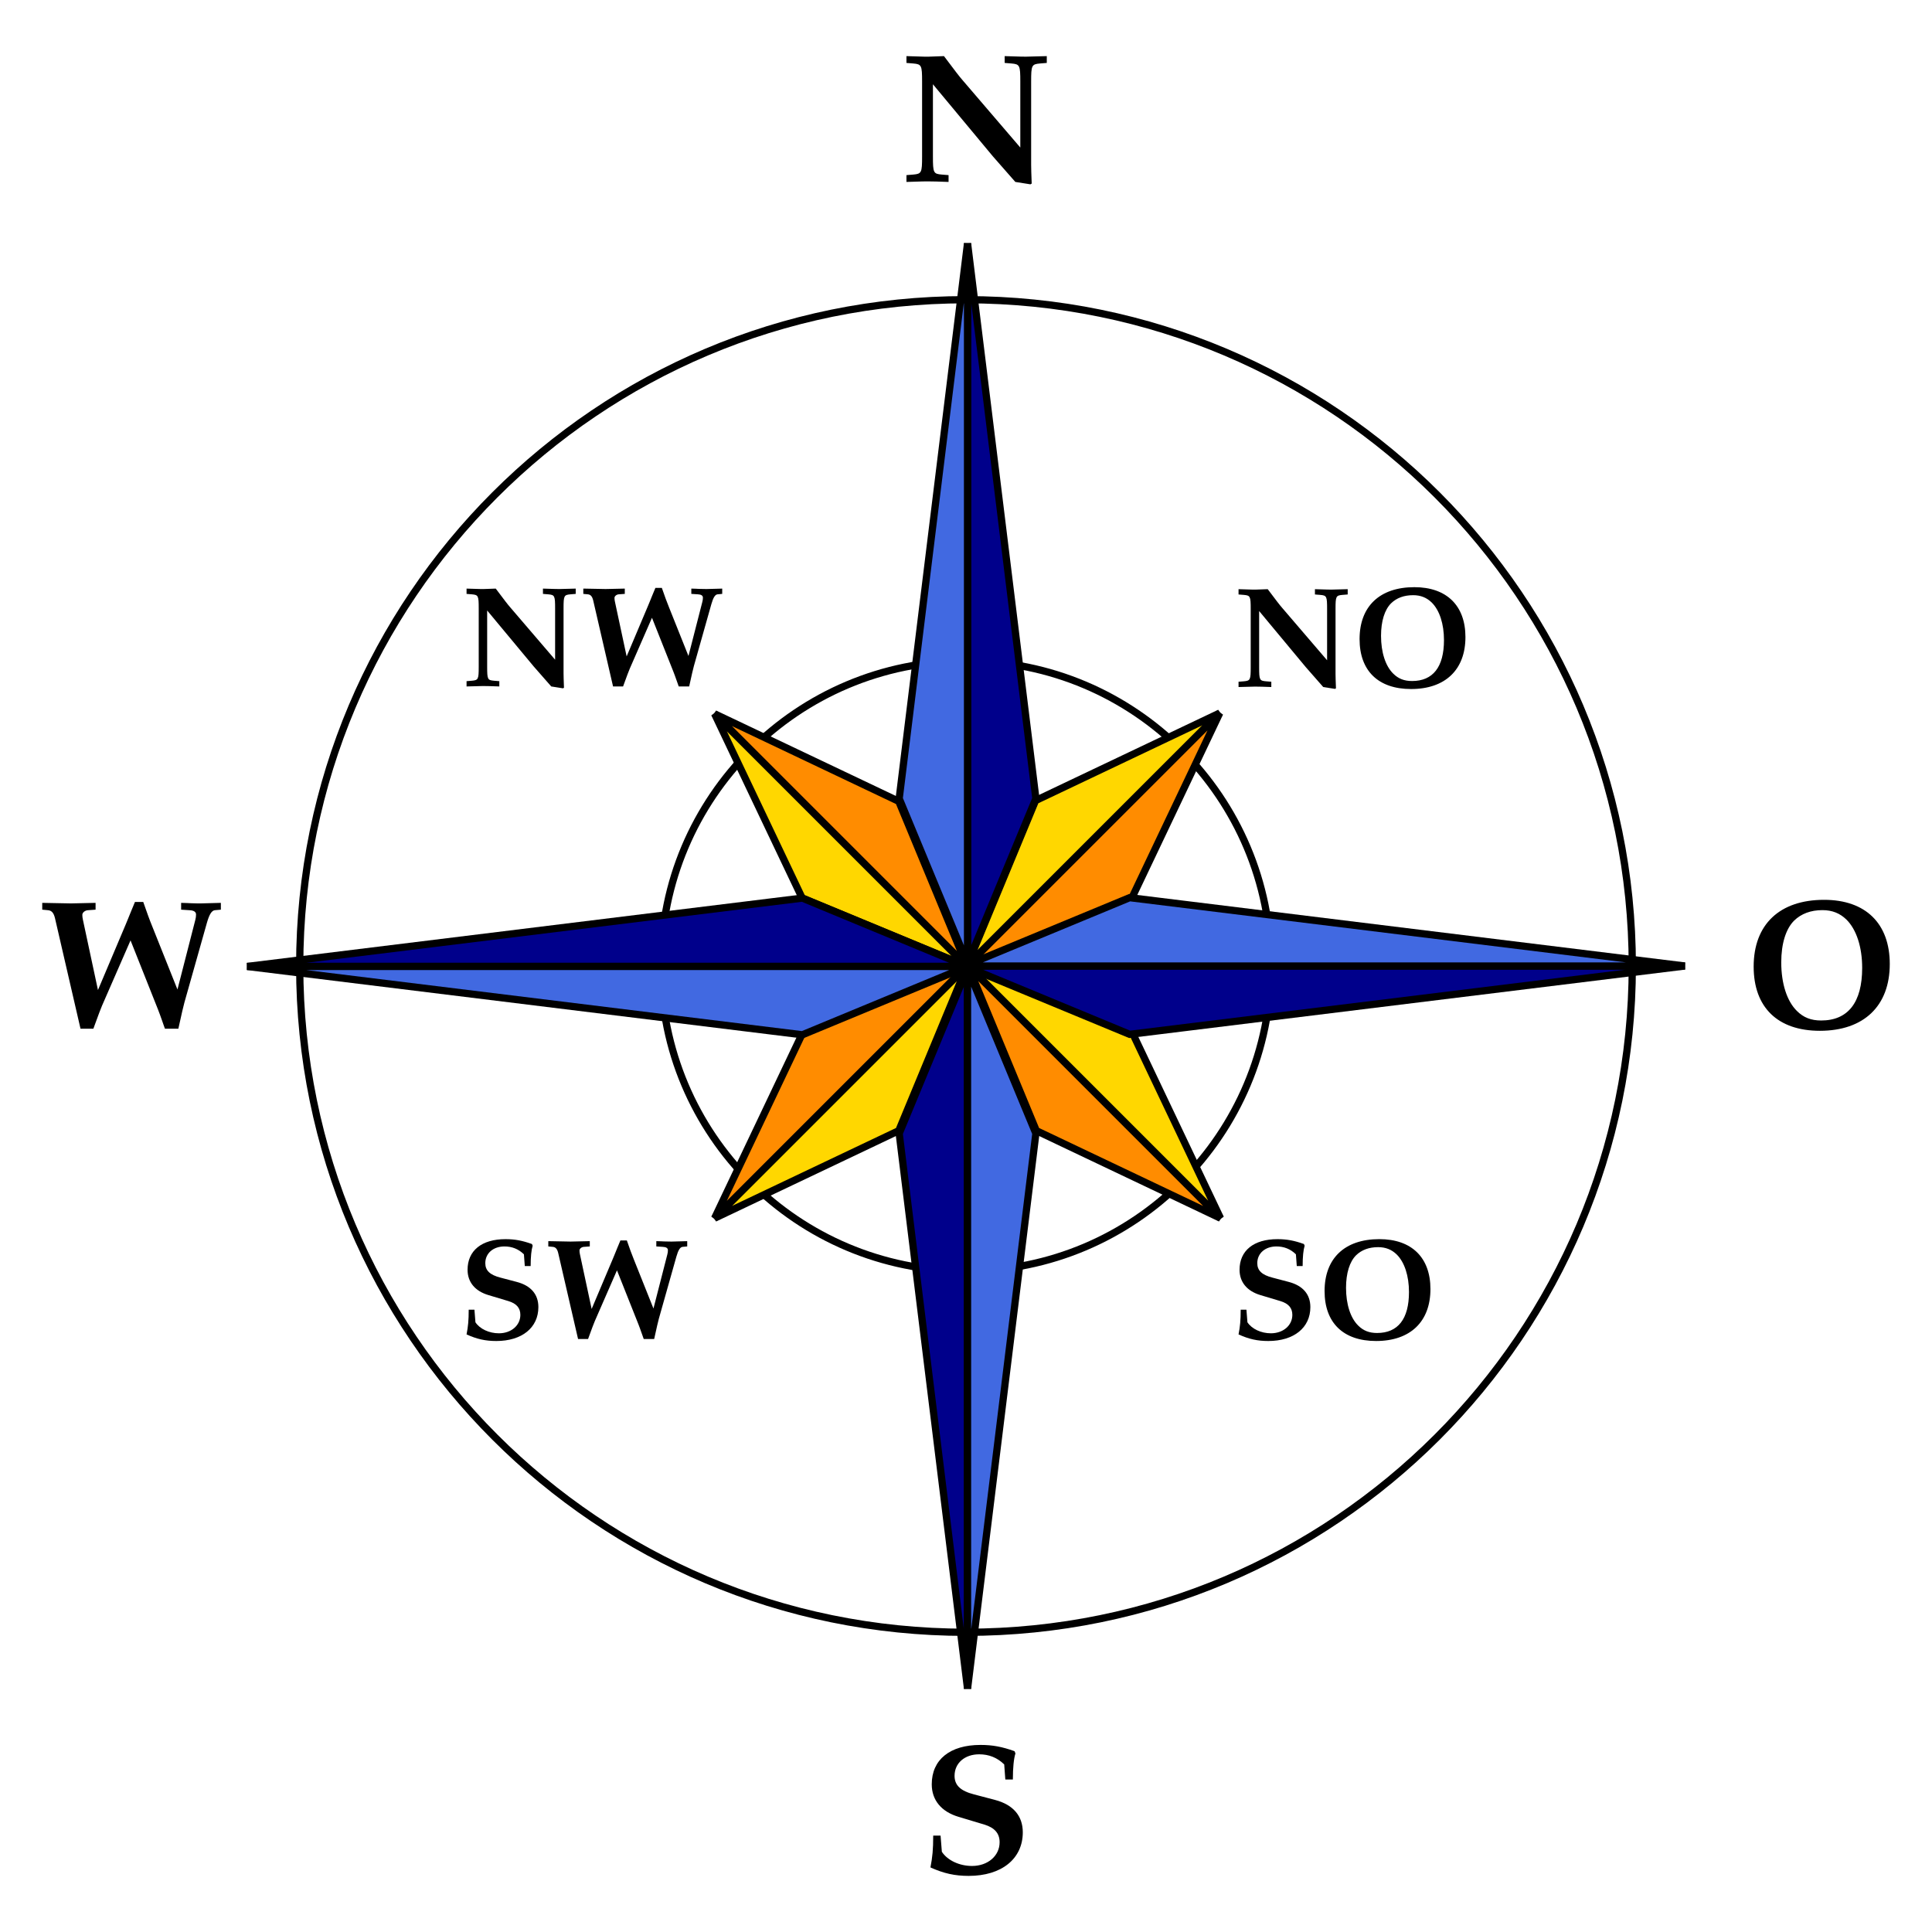
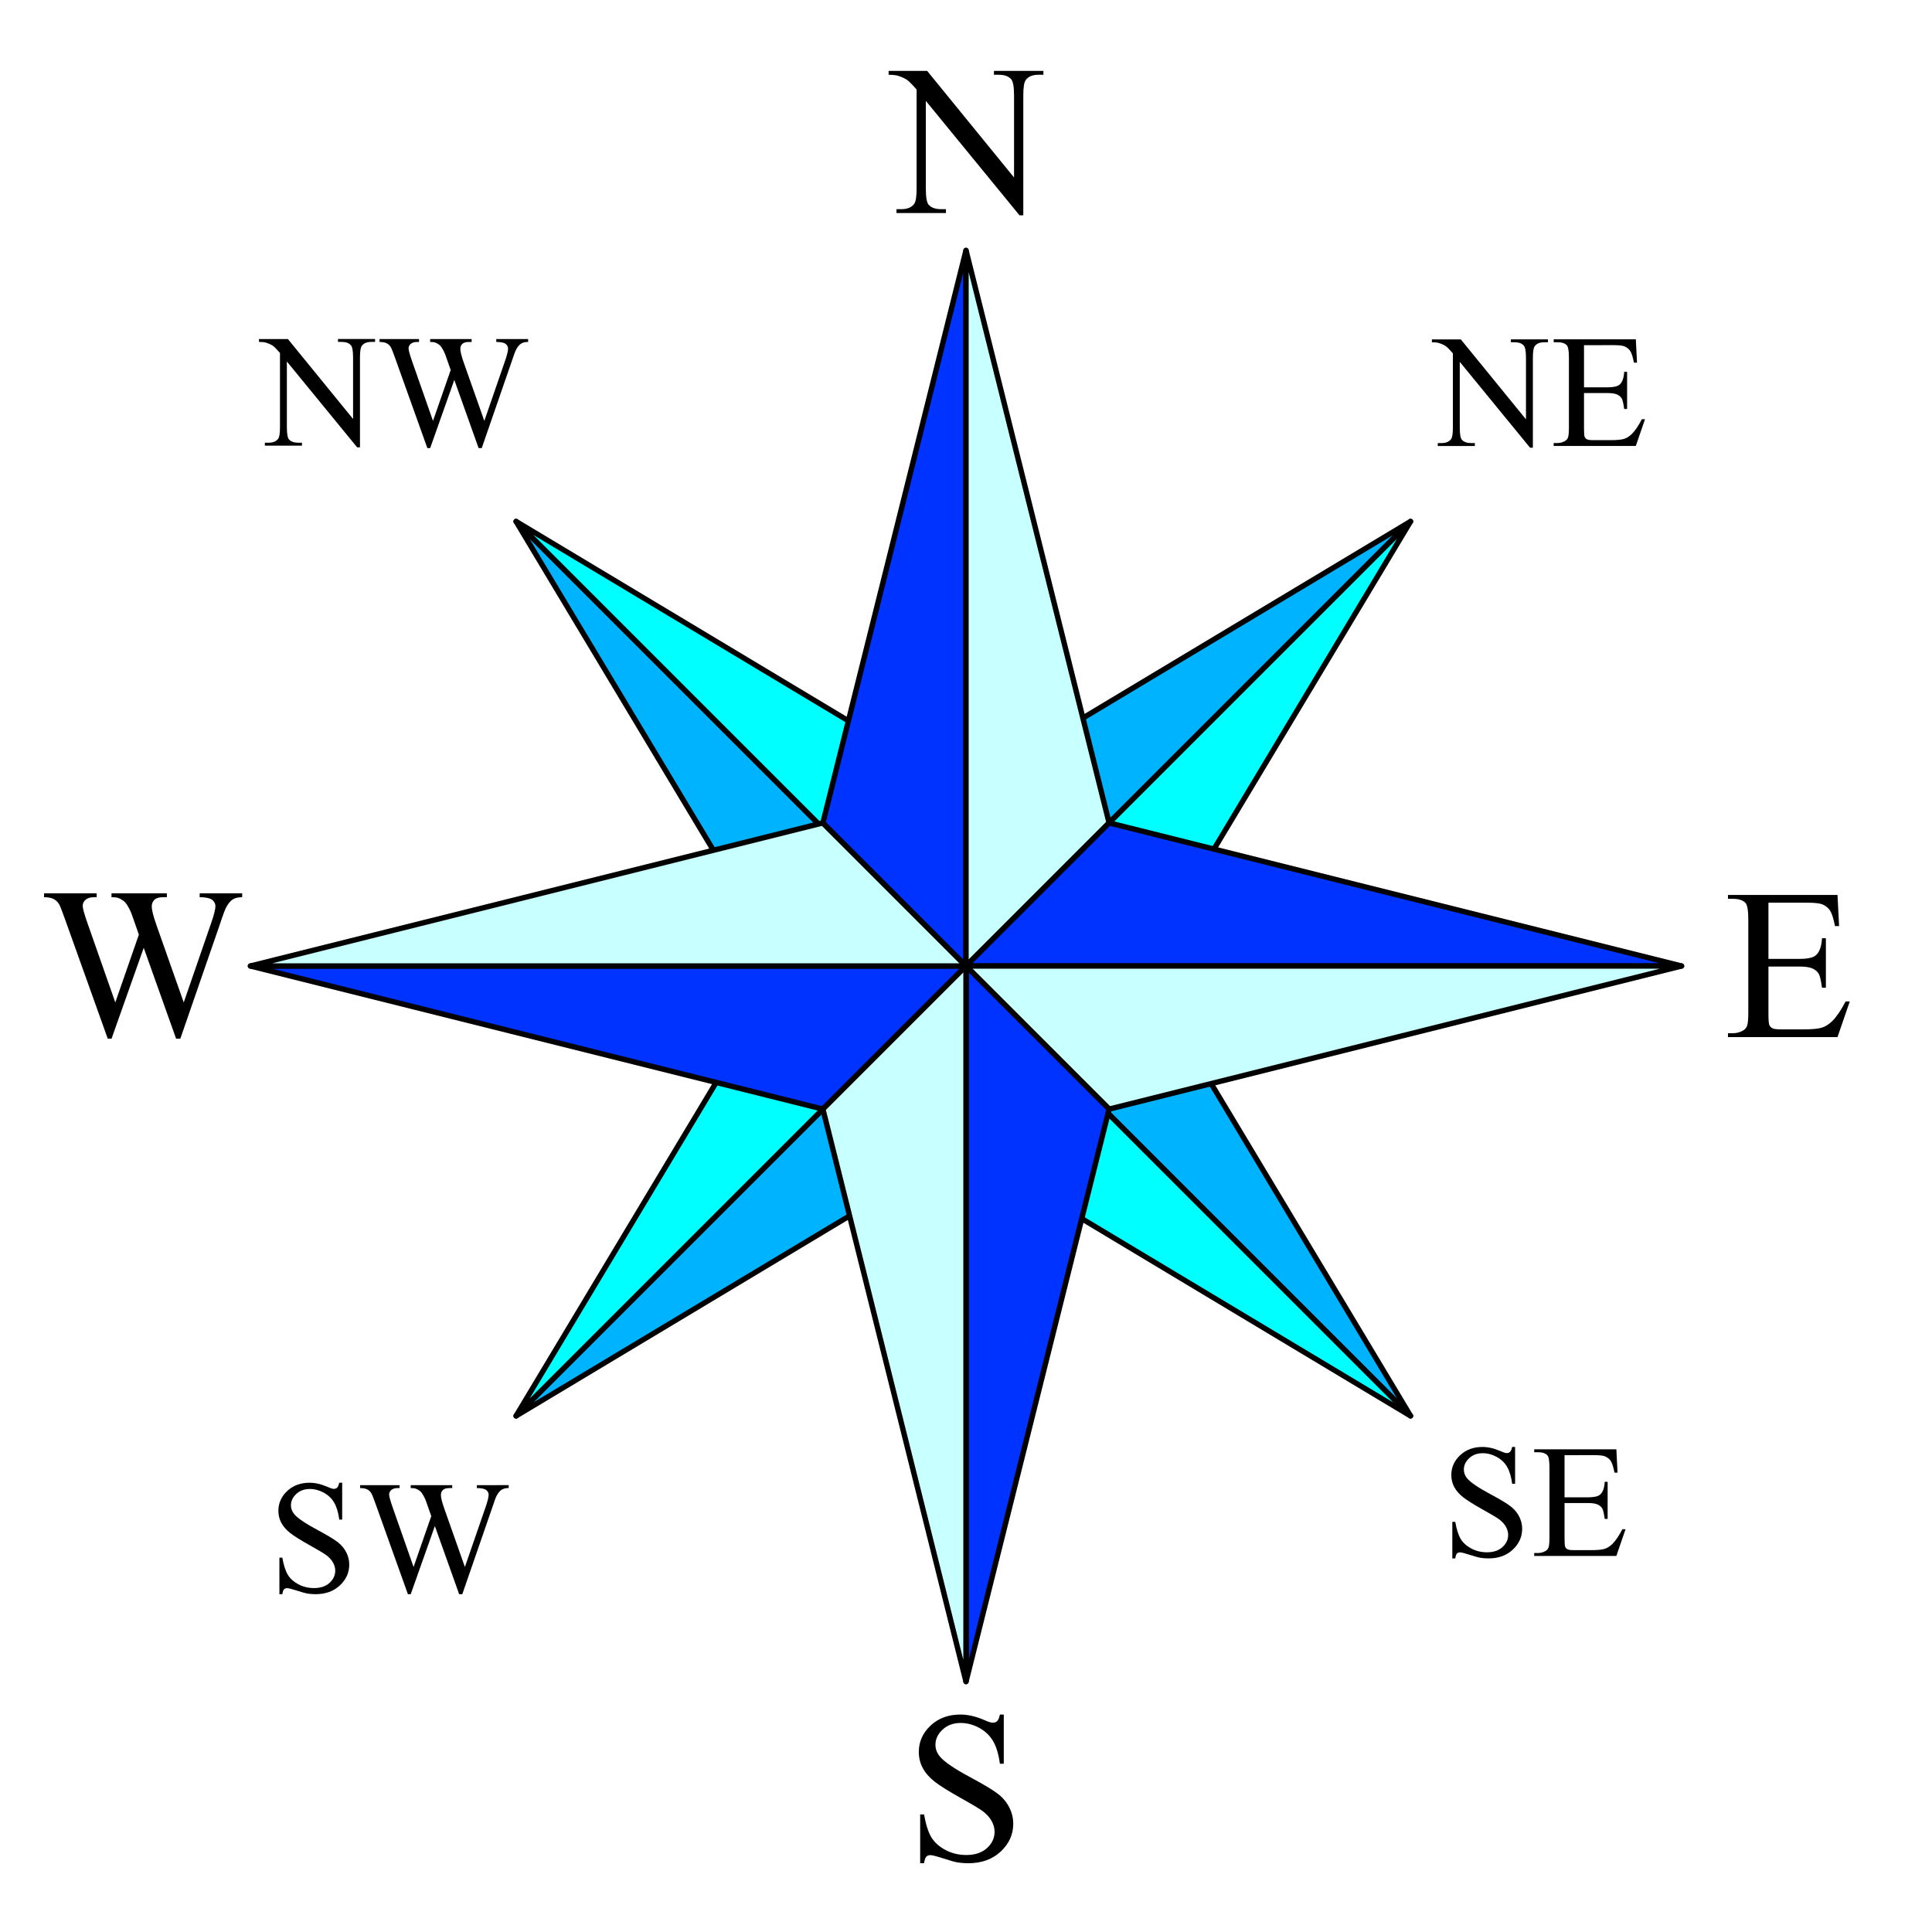
- <svg xmlns="http://www.w3.org/2000/svg" width="210mm" height="210mm" viewBox="0 0 210 210" version="1.1" id="svg8">
-   <defs id="defs2">
-     </defs>
-   <g id="layer1" transform="translate(0,-87)">
-     <circle style="opacity:1;fill:none;fill-opacity:1;fill-rule:evenodd;stroke:#000000;stroke-width:0.787;stroke-linecap:round;stroke-linejoin:miter;stroke-miterlimit:4;stroke-dasharray:none;stroke-dashoffset:0;stroke-opacity:1" id="path851" cx="105" cy="192" r="33.159" />
-     <g id="g1240" transform="matrix(0.787132,0,0,0.787132,22.51838,75.11092)">
-       <g transform="translate(-121.5729,24.59544)" id="g1017">
-         <path style="fill:#ffd700;fill-rule:evenodd;stroke:#000000;stroke-width:1;stroke-linecap:butt;stroke-linejoin:miter;stroke-miterlimit:4;stroke-dasharray:none;stroke-opacity:1" d="m 261.403,88.971 -25.441,12.093 -9.439,22.786 z" id="path890-5" />
-         <path style="fill:#ff8c00;fill-rule:evenodd;stroke:#000000;stroke-width:1;stroke-linecap:butt;stroke-linejoin:miter;stroke-miterlimit:4;stroke-dasharray:none;stroke-opacity:1" d="m 261.403,88.971 -34.88,34.88 0.378,-0.157 22.408,-9.282 11.892,-25.019 z" id="path890-7-2" />
-       </g>
-       <g transform="rotate(-90,178.0842,196.9887)" id="g1029">
-         <path id="path1025" d="m 261.403,88.971 -25.441,12.093 -9.439,22.786 z" style="fill:#ffd700;fill-rule:evenodd;stroke:#000000;stroke-width:1;stroke-linecap:butt;stroke-linejoin:miter;stroke-miterlimit:4;stroke-dasharray:none;stroke-opacity:1" />
-         <path id="path1027" d="m 261.403,88.971 -34.88,34.88 0.378,-0.157 22.408,-9.282 11.892,-25.019 z" style="fill:#ff8c00;fill-rule:evenodd;stroke:#000000;stroke-width:1;stroke-linecap:butt;stroke-linejoin:miter;stroke-miterlimit:4;stroke-dasharray:none;stroke-opacity:1" />
-       </g>
-       <g transform="rotate(-180,165.7347,136.1507)" id="g1017-9">
-         <path style="fill:#ffd700;fill-rule:evenodd;stroke:#000000;stroke-width:1;stroke-linecap:butt;stroke-linejoin:miter;stroke-miterlimit:4;stroke-dasharray:none;stroke-opacity:1" d="m 261.403,88.971 -25.441,12.093 -9.439,22.786 z" id="path890-5-1" />
-         <path style="fill:#ff8c00;fill-rule:evenodd;stroke:#000000;stroke-width:1;stroke-linecap:butt;stroke-linejoin:miter;stroke-miterlimit:4;stroke-dasharray:none;stroke-opacity:1" d="m 261.403,88.971 -34.88,34.88 0.378,-0.157 22.408,-9.282 11.892,-25.019 z" id="path890-7-2-2" />
-       </g>
-       <g transform="rotate(90,153.4887,75.41584)" id="g1017-7">
-         <path style="fill:#ffd700;fill-rule:evenodd;stroke:#000000;stroke-width:1;stroke-linecap:butt;stroke-linejoin:miter;stroke-miterlimit:4;stroke-dasharray:none;stroke-opacity:1" d="m 261.403,88.971 -25.441,12.093 -9.439,22.786 z" id="path890-5-0" />
-         <path style="fill:#ff8c00;fill-rule:evenodd;stroke:#000000;stroke-width:1;stroke-linecap:butt;stroke-linejoin:miter;stroke-miterlimit:4;stroke-dasharray:none;stroke-opacity:1" d="m 261.403,88.971 -34.88,34.88 0.378,-0.157 22.408,-9.282 11.892,-25.019 z" id="path890-7-2-9" />
-       </g>
-       <g transform="translate(-87.40197,9.75409)" id="g1083">
-         <path style="fill:#00008b;fill-rule:evenodd;stroke:#000000;stroke-width:1;stroke-linecap:butt;stroke-linejoin:miter;stroke-miterlimit:4;stroke-dasharray:none;stroke-opacity:1" d="m 192.002,138.746 22.786,9.438 76.668,-9.438 z" id="path1073" />
-         <path style="fill:#4169e1;fill-rule:evenodd;stroke:#000000;stroke-width:1;stroke-linecap:butt;stroke-linejoin:miter;stroke-miterlimit:4;stroke-dasharray:none;stroke-opacity:1" d="m 192.002,138.746 h 99.454 l -76.668,-9.438 z" id="path1077" />
-       </g>
-       <g transform="rotate(-180,148.4885,143.6535)" id="g1083-0">
-         <path style="fill:#00008b;fill-rule:evenodd;stroke:#000000;stroke-width:1;stroke-linecap:butt;stroke-linejoin:miter;stroke-miterlimit:4;stroke-dasharray:none;stroke-opacity:1" d="m 192.002,138.746 22.786,9.438 76.668,-9.438 z" id="path1073-6" />
-         <path style="fill:#4169e1;fill-rule:evenodd;stroke:#000000;stroke-width:1;stroke-linecap:butt;stroke-linejoin:miter;stroke-miterlimit:4;stroke-dasharray:none;stroke-opacity:1" d="m 192.002,138.746 h 99.454 l -76.668,-9.438 z" id="path1077-2" />
-       </g>
-       <g transform="rotate(-90,153.2091,186.955)" id="g1083-8">
-         <path style="fill:#00008b;fill-rule:evenodd;stroke:#000000;stroke-width:1;stroke-linecap:butt;stroke-linejoin:miter;stroke-miterlimit:4;stroke-dasharray:none;stroke-opacity:1" d="m 192.002,138.746 22.786,9.438 76.668,-9.438 z" id="path1073-7" />
-         <path style="fill:#4169e1;fill-rule:evenodd;stroke:#000000;stroke-width:1;stroke-linecap:butt;stroke-linejoin:miter;stroke-miterlimit:4;stroke-dasharray:none;stroke-opacity:1" d="m 192.002,138.746 h 99.454 l -76.668,-9.438 z" id="path1077-9" />
-       </g>
-       <g transform="rotate(90,143.455,100.2909)" id="g1083-2">
-         <path style="fill:#00008b;fill-rule:evenodd;stroke:#000000;stroke-width:1;stroke-linecap:butt;stroke-linejoin:miter;stroke-miterlimit:4;stroke-dasharray:none;stroke-opacity:1" d="m 192.002,138.746 22.786,9.438 76.668,-9.438 z" id="path1073-3" />
-         <path style="fill:#4169e1;fill-rule:evenodd;stroke:#000000;stroke-width:1;stroke-linecap:butt;stroke-linejoin:miter;stroke-miterlimit:4;stroke-dasharray:none;stroke-opacity:1" d="m 192.002,138.746 h 99.454 l -76.668,-9.438 z" id="path1077-7" />
-       </g>
-     </g>
-     <g aria-label="N" style="font-style:normal;font-variant:normal;font-weight:bold;font-stretch:normal;font-size:19.993px;line-height:125%;font-family:'URW Palladio L';-inkscape-font-specification:'URW Palladio L, Bold';font-variant-ligatures:normal;font-variant-caps:normal;font-variant-numeric:normal;font-feature-settings:normal;text-align:center;letter-spacing:0px;word-spacing:0px;writing-mode:lr-tb;text-anchor:middle;fill:#000000;fill-opacity:1;stroke:none;stroke-width:0.208px;stroke-linecap:butt;stroke-linejoin:miter;stroke-opacity:1" id="text1142">
-       <path d="m 100.926,93.16 h -0.42 c -0.18,0 -0.84,-0.02 -1.979,-0.06 v 0.74 l 0.74,0.06 c 0.9,0.08 0.96,0.2 0.96,1.959 v 8.157 c 0,1.759 -0.06,1.879 -0.96,1.959 l -0.74,0.06 v 0.74 c 1.919,-0.06 1.919,-0.06 2.299,-0.06 0.4,0 1.32,0.02 2.279,0.06 v -0.74 l -0.74,-0.06 c -0.9,-0.08 -0.96,-0.18 -0.96,-1.959 v -7.857 l 6.518,7.837 2.439,2.779 1.639,0.26 0.14,-0.08 c -0.04,-1.12 -0.06,-1.559 -0.06,-2.019 v -9.077 c 0,-1.759 0.06,-1.879 0.96,-1.959 l 0.74,-0.06 V 93.1 c 0,0 -2.279,0.06 -2.279,0.06 -0.22,0 -0.54,0 -2.299,-0.06 v 0.74 l 0.74,0.06 c 0.9,0.08 0.96,0.2 0.96,1.959 v 7.178 l -6.238,-7.278 c -0.42,-0.48 -0.78,-0.96 -2.059,-2.659 z" style="font-style:normal;font-variant:normal;font-weight:bold;font-stretch:normal;font-size:19.993px;font-family:'URW Palladio L';-inkscape-font-specification:'URW Palladio L, Bold';font-variant-ligatures:normal;font-variant-caps:normal;font-variant-numeric:normal;font-feature-settings:normal;text-align:center;writing-mode:lr-tb;text-anchor:middle;stroke-width:0.208px" id="path969" />
-     </g>
-     <g aria-label="O" style="font-style:normal;font-variant:normal;font-weight:bold;font-stretch:normal;font-size:19.993px;line-height:125%;font-family:'URW Palladio L';-inkscape-font-specification:'URW Palladio L, Bold';font-variant-ligatures:normal;font-variant-caps:normal;font-variant-numeric:normal;font-feature-settings:normal;text-align:center;letter-spacing:0px;word-spacing:0px;writing-mode:lr-tb;text-anchor:middle;fill:#000000;fill-opacity:1;stroke:none;stroke-width:0.208px;stroke-linecap:butt;stroke-linejoin:miter;stroke-opacity:1" id="text1142-8">
-       <path d="m 198.272,184.807 c -4.838,0 -7.657,2.679 -7.657,7.258 0,4.438 2.619,6.978 7.198,6.978 4.778,0 7.597,-2.699 7.597,-7.258 0,-4.398 -2.619,-6.978 -7.138,-6.978 z m -0.18,1.12 c 1.06,0 1.899,0.34 2.599,1.02 1.1,1.08 1.719,2.999 1.719,5.258 0,3.759 -1.539,5.718 -4.458,5.718 -1.1,0 -1.919,-0.32 -2.639,-1.04 -1.08,-1.06 -1.699,-2.979 -1.699,-5.278 0,-2.039 0.5,-3.639 1.4,-4.538 0.78,-0.76 1.819,-1.14 3.079,-1.14 z" style="font-style:normal;font-variant:normal;font-weight:bold;font-stretch:normal;font-size:19.993px;font-family:'URW Palladio L';-inkscape-font-specification:'URW Palladio L, Bold';font-variant-ligatures:normal;font-variant-caps:normal;font-variant-numeric:normal;font-feature-settings:normal;text-align:center;writing-mode:lr-tb;text-anchor:middle;stroke-width:0.208px" id="path946" />
-     </g>
-     <g aria-label="S" style="font-style:normal;font-variant:normal;font-weight:bold;font-stretch:normal;font-size:19.993px;line-height:125%;font-family:'URW Palladio L';-inkscape-font-specification:'URW Palladio L, Bold';font-variant-ligatures:normal;font-variant-caps:normal;font-variant-numeric:normal;font-feature-settings:normal;text-align:center;letter-spacing:0px;word-spacing:0px;writing-mode:lr-tb;text-anchor:middle;fill:#000000;fill-opacity:1;stroke:none;stroke-width:0.208px;stroke-linecap:butt;stroke-linejoin:miter;stroke-opacity:1" id="text1142-3">
-       <path d="m 101.436,286.522 c 0,1.499 -0.08,2.319 -0.3,3.459 1.46,0.66 2.659,0.92 4.159,0.92 3.579,0 5.878,-1.859 5.878,-4.738 0,-1.779 -1.04,-2.999 -3.019,-3.519 l -2.279,-0.6 c -1.48,-0.38 -2.119,-1 -2.119,-2.019 0,-1.38 1.1,-2.339 2.679,-2.339 1.06,0 1.959,0.36 2.719,1.1 l 0.12,1.639 h 0.82 c 0,-1.3 0.1,-2.259 0.28,-2.839 l -0.1,-0.24 c -1.34,-0.48 -2.379,-0.68 -3.699,-0.68 -3.319,0 -5.298,1.599 -5.298,4.279 0,1.719 1.04,2.979 2.919,3.539 l 2.799,0.84 c 1.12,0.34 1.659,0.96 1.659,1.919 0,1.479 -1.28,2.579 -2.999,2.579 -1.36,0 -2.659,-0.6 -3.279,-1.539 l -0.14,-1.759 z" style="font-style:normal;font-variant:normal;font-weight:bold;font-stretch:normal;font-size:19.993px;font-family:'URW Palladio L';-inkscape-font-specification:'URW Palladio L, Bold';font-variant-ligatures:normal;font-variant-caps:normal;font-variant-numeric:normal;font-feature-settings:normal;text-align:center;writing-mode:lr-tb;text-anchor:middle;stroke-width:0.208px" id="path943" />
-     </g>
-     <g aria-label="W" style="font-style:normal;font-variant:normal;font-weight:bold;font-stretch:normal;font-size:19.993px;line-height:125%;font-family:'URW Palladio L';-inkscape-font-specification:'URW Palladio L, Bold';font-variant-ligatures:normal;font-variant-caps:normal;font-variant-numeric:normal;font-feature-settings:normal;text-align:center;letter-spacing:0px;word-spacing:0px;writing-mode:lr-tb;text-anchor:middle;fill:#000000;fill-opacity:1;stroke:none;stroke-width:0.208px;stroke-linecap:butt;stroke-linejoin:miter;stroke-opacity:1" id="text1142-3-0">
-       <path d="m 10.648,194.614 -1.639,-7.657 c -0.04,-0.18 -0.06,-0.36 -0.06,-0.52 0,-0.24 0.28,-0.48 0.6,-0.5 l 0.84,-0.06 v -0.74 c -2.439,0.06 -2.439,0.06 -2.679,0.06 0,0 -3.119,-0.06 -3.119,-0.06 v 0.74 l 0.64,0.06 c 0.38,0.04 0.6,0.28 0.74,0.84 l 2.779,12.036 h 1.4 c 0.6,-1.659 0.76,-2.059 0.94,-2.499 l 3.099,-7.098 2.979,7.497 c 0.14,0.38 0.26,0.66 0.42,1.14 0.18,0.5 0.18,0.54 0.34,0.96 h 1.46 c 0.4,-1.819 0.52,-2.339 0.66,-2.859 l 2.439,-8.637 c 0.26,-0.92 0.52,-1.34 0.86,-1.38 l 0.66,-0.06 v -0.74 c -1.999,0.06 -1.999,0.06 -2.199,0.06 -0.2,0 -0.54,0 -1.06,-0.02 -0.14,-0.02 -0.58,-0.02 -1.06,-0.04 v 0.74 l 0.92,0.06 c 0.46,0.02 0.7,0.18 0.7,0.46 0,0.2 -0.02,0.38 -0.08,0.6 l -1.939,7.557 -2.739,-6.858 c -0.32,-0.78 -0.56,-1.46 -0.98,-2.659 h -0.9 l -0.44,1.06 c -0.2,0.48 -0.38,0.96 -0.58,1.42 z" style="font-style:normal;font-variant:normal;font-weight:bold;font-stretch:normal;font-size:19.993px;font-family:'URW Palladio L';-inkscape-font-specification:'URW Palladio L, Bold';font-variant-ligatures:normal;font-variant-caps:normal;font-variant-numeric:normal;font-feature-settings:normal;text-align:center;writing-mode:lr-tb;text-anchor:middle;stroke-width:0.208px" id="path940" />
-     </g>
-     <g id="g1550" transform="matrix(0.787132,0,0,0.787132,22.35113,75.11092)">
-       <g aria-label="NW" style="font-style:normal;font-variant:normal;font-weight:bold;font-stretch:normal;font-size:25.4px;line-height:125%;font-family:'URW Palladio L';-inkscape-font-specification:'URW Palladio L, Bold';font-variant-ligatures:normal;font-variant-caps:normal;font-variant-numeric:normal;font-feature-settings:normal;text-align:center;letter-spacing:0px;word-spacing:0px;writing-mode:lr-tb;text-anchor:middle;fill:#000000;fill-opacity:1;stroke:none;stroke-width:0.265px;stroke-linecap:butt;stroke-linejoin:miter;stroke-opacity:1" id="text1142-9">
-         <path d="m 38.403,96.444 h -0.415 c -0.178,0 -0.83,-0.02 -1.956,-0.059 v 0.731 l 0.731,0.059 c 0.889,0.079 0.948,0.198 0.948,1.936 v 8.06 c 0,1.738 -0.059,1.857 -0.948,1.936 l -0.731,0.059 v 0.731 c 1.897,-0.059 1.897,-0.059 2.272,-0.059 0.395,0 1.304,0.02 2.252,0.059 v -0.731 l -0.731,-0.059 c -0.889,-0.079 -0.948,-0.178 -0.948,-1.936 v -7.764 l 6.44,7.744 2.41,2.746 1.62,0.257 0.138,-0.079 c -0.04,-1.106 -0.059,-1.541 -0.059,-1.995 v -8.969 c 0,-1.738 0.059,-1.857 0.948,-1.936 l 0.731,-0.059 v -0.731 c 0,0 -2.252,0.059 -2.252,0.059 -0.217,0 -0.533,0 -2.272,-0.059 v 0.731 l 0.731,0.059 c 0.889,0.079 0.948,0.198 0.948,1.936 v 7.092 L 42.097,99.012 C 41.682,98.538 41.327,98.064 40.062,96.384 Z" style="font-style:normal;font-variant:normal;font-weight:bold;font-stretch:normal;font-size:19.756px;font-family:'URW Palladio L';-inkscape-font-specification:'URW Palladio L, Bold';font-variant-ligatures:normal;font-variant-caps:normal;font-variant-numeric:normal;font-feature-settings:normal;text-align:center;writing-mode:lr-tb;text-anchor:middle;stroke-width:0.265px" id="path949" />
-         <path d="m 58.138,105.748 -1.62,-7.566 c -0.04,-0.178 -0.059,-0.356 -0.059,-0.514 0,-0.237 0.277,-0.474 0.593,-0.494 l 0.83,-0.059 v -0.731 c -2.41,0.059 -2.41,0.059 -2.647,0.059 0,0 -3.082,-0.059 -3.082,-0.059 v 0.731 l 0.632,0.059 c 0.375,0.04 0.593,0.277 0.731,0.83 l 2.746,11.893 h 1.383 c 0.593,-1.64 0.751,-2.035 0.929,-2.469 l 3.062,-7.013 2.944,7.408 c 0.138,0.375 0.257,0.652 0.415,1.126 0.178,0.494 0.178,0.533 0.336,0.948 h 1.442 c 0.395,-1.798 0.514,-2.311 0.652,-2.825 l 2.41,-8.534 c 0.257,-0.909 0.514,-1.324 0.849,-1.363 l 0.652,-0.059 v -0.731 c -1.976,0.059 -1.976,0.059 -2.173,0.059 -0.198,0 -0.533,0 -1.047,-0.02 -0.138,-0.02 -0.573,-0.02 -1.047,-0.04 v 0.731 l 0.909,0.059 c 0.454,0.02 0.691,0.178 0.691,0.454 0,0.198 -0.02,0.375 -0.079,0.593 l -1.916,7.468 -2.707,-6.776 c -0.316,-0.77 -0.553,-1.442 -0.968,-2.627 h -0.889 l -0.435,1.047 c -0.198,0.474 -0.375,0.948 -0.573,1.403 z" style="font-style:normal;font-variant:normal;font-weight:bold;font-stretch:normal;font-size:19.756px;font-family:'URW Palladio L';-inkscape-font-specification:'URW Palladio L, Bold';font-variant-ligatures:normal;font-variant-caps:normal;font-variant-numeric:normal;font-feature-settings:normal;text-align:center;writing-mode:lr-tb;text-anchor:middle;stroke-width:0.265px" id="path951" />
-       </g>
-       <g aria-label="SO" style="font-style:normal;font-variant:normal;font-weight:bold;font-stretch:normal;font-size:25.4px;line-height:125%;font-family:'URW Palladio L';-inkscape-font-specification:'URW Palladio L, Bold';font-variant-ligatures:normal;font-variant-caps:normal;font-variant-numeric:normal;font-feature-settings:normal;text-align:center;letter-spacing:0px;word-spacing:0px;writing-mode:lr-tb;text-anchor:middle;fill:#000000;fill-opacity:1;stroke:none;stroke-width:0.265px;stroke-linecap:butt;stroke-linejoin:miter;stroke-opacity:1" id="text1142-9-4">
-         <path d="m 142.932,195.958 c 0,1.482 -0.079,2.292 -0.296,3.418 1.442,0.652 2.627,0.909 4.109,0.909 3.536,0 5.808,-1.837 5.808,-4.682 0,-1.758 -1.027,-2.963 -2.983,-3.477 l -2.252,-0.593 c -1.462,-0.375 -2.094,-0.988 -2.094,-1.995 0,-1.363 1.087,-2.311 2.647,-2.311 1.047,0 1.936,0.356 2.687,1.087 l 0.119,1.62 h 0.81 c 0,-1.284 0.099,-2.232 0.277,-2.805 l -0.099,-0.237 c -1.324,-0.474 -2.351,-0.672 -3.655,-0.672 -3.279,0 -5.235,1.58 -5.235,4.228 0,1.699 1.027,2.944 2.884,3.497 l 2.766,0.83 c 1.106,0.336 1.64,0.948 1.64,1.897 0,1.462 -1.264,2.548 -2.963,2.548 -1.343,0 -2.627,-0.593 -3.24,-1.521 l -0.138,-1.738 z" style="font-style:normal;font-variant:normal;font-weight:bold;font-stretch:normal;font-size:19.756px;font-family:'URW Palladio L';-inkscape-font-specification:'URW Palladio L, Bold';font-variant-ligatures:normal;font-variant-caps:normal;font-variant-numeric:normal;font-feature-settings:normal;text-align:center;writing-mode:lr-tb;text-anchor:middle;stroke-width:0.265px" id="path954" />
-         <path d="m 162.082,186.218 c -4.781,0 -7.566,2.647 -7.566,7.171 0,4.386 2.588,6.895 7.112,6.895 4.722,0 7.507,-2.667 7.507,-7.171 0,-4.346 -2.588,-6.895 -7.053,-6.895 z m -0.178,1.106 c 1.047,0 1.877,0.336 2.568,1.008 1.087,1.067 1.699,2.963 1.699,5.196 0,3.714 -1.521,5.65 -4.405,5.65 -1.087,0 -1.897,-0.316 -2.608,-1.027 -1.067,-1.047 -1.679,-2.944 -1.679,-5.215 0,-2.015 0.494,-3.596 1.383,-4.485 0.77,-0.751 1.798,-1.126 3.042,-1.126 z" style="font-style:normal;font-variant:normal;font-weight:bold;font-stretch:normal;font-size:19.756px;font-family:'URW Palladio L';-inkscape-font-specification:'URW Palladio L, Bold';font-variant-ligatures:normal;font-variant-caps:normal;font-variant-numeric:normal;font-feature-settings:normal;text-align:center;writing-mode:lr-tb;text-anchor:middle;stroke-width:0.265px" id="path956" />
-       </g>
-       <g aria-label="NO" style="font-style:normal;font-variant:normal;font-weight:bold;font-stretch:normal;font-size:25.4px;line-height:125%;font-family:'URW Palladio L';-inkscape-font-specification:'URW Palladio L, Bold';font-variant-ligatures:normal;font-variant-caps:normal;font-variant-numeric:normal;font-feature-settings:normal;text-align:center;letter-spacing:0px;word-spacing:0px;writing-mode:lr-tb;text-anchor:middle;fill:#000000;fill-opacity:1;stroke:none;stroke-width:0.265px;stroke-linecap:butt;stroke-linejoin:miter;stroke-opacity:1" id="text1142-9-8">
-         <path d="m 145.007,96.523 h -0.415 c -0.178,0 -0.83,-0.02 -1.956,-0.059 v 0.731 l 0.731,0.059 c 0.889,0.079 0.948,0.198 0.948,1.936 v 8.06 c 0,1.738 -0.059,1.857 -0.948,1.936 l -0.731,0.059 v 0.731 c 1.897,-0.059 1.897,-0.059 2.272,-0.059 0.395,0 1.304,0.02 2.252,0.059 v -0.731 l -0.731,-0.059 c -0.889,-0.079 -0.948,-0.178 -0.948,-1.936 v -7.764 l 6.44,7.744 2.41,2.746 1.62,0.257 0.138,-0.079 c -0.04,-1.106 -0.059,-1.541 -0.059,-1.995 v -8.969 c 0,-1.738 0.059,-1.857 0.948,-1.936 l 0.731,-0.059 v -0.731 c 0,0 -2.252,0.059 -2.252,0.059 -0.217,0 -0.533,0 -2.272,-0.059 v 0.731 l 0.731,0.059 c 0.889,0.079 0.948,0.198 0.948,1.936 v 7.092 l -6.164,-7.191 c -0.415,-0.474 -0.77,-0.948 -2.035,-2.627 z" style="font-style:normal;font-variant:normal;font-weight:bold;font-stretch:normal;font-size:19.756px;font-family:'URW Palladio L';-inkscape-font-specification:'URW Palladio L, Bold';font-variant-ligatures:normal;font-variant-caps:normal;font-variant-numeric:normal;font-feature-settings:normal;text-align:center;writing-mode:lr-tb;text-anchor:middle;stroke-width:0.265px" id="path959" />
-         <path d="m 166.915,96.187 c -4.781,0 -7.566,2.647 -7.566,7.171 0,4.386 2.588,6.895 7.112,6.895 4.722,0 7.507,-2.667 7.507,-7.171 0,-4.346 -2.588,-6.895 -7.053,-6.895 z m -0.178,1.106 c 1.047,0 1.877,0.336 2.568,1.008 1.087,1.067 1.699,2.963 1.699,5.196 0,3.714 -1.521,5.65 -4.405,5.65 -1.087,0 -1.897,-0.316 -2.608,-1.027 -1.067,-1.047 -1.679,-2.944 -1.679,-5.215 0,-2.015 0.494,-3.596 1.383,-4.485 0.77,-0.751 1.798,-1.126 3.042,-1.126 z" style="font-style:normal;font-variant:normal;font-weight:bold;font-stretch:normal;font-size:19.756px;font-family:'URW Palladio L';-inkscape-font-specification:'URW Palladio L, Bold';font-variant-ligatures:normal;font-variant-caps:normal;font-variant-numeric:normal;font-feature-settings:normal;text-align:center;writing-mode:lr-tb;text-anchor:middle;stroke-width:0.265px" id="path961" />
-       </g>
-       <g aria-label="SW" style="font-style:normal;font-variant:normal;font-weight:bold;font-stretch:normal;font-size:25.4px;line-height:125%;font-family:'URW Palladio L';-inkscape-font-specification:'URW Palladio L, Bold';font-variant-ligatures:normal;font-variant-caps:normal;font-variant-numeric:normal;font-feature-settings:normal;text-align:center;letter-spacing:0px;word-spacing:0px;writing-mode:lr-tb;text-anchor:middle;fill:#000000;fill-opacity:1;stroke:none;stroke-width:0.265px;stroke-linecap:butt;stroke-linejoin:miter;stroke-opacity:1" id="text1142-9-6">
-         <path d="m 36.328,195.958 c 0,1.482 -0.079,2.292 -0.296,3.418 1.442,0.652 2.627,0.909 4.109,0.909 3.536,0 5.808,-1.837 5.808,-4.682 0,-1.758 -1.027,-2.963 -2.983,-3.477 l -2.252,-0.593 c -1.462,-0.375 -2.094,-0.988 -2.094,-1.995 0,-1.363 1.087,-2.311 2.647,-2.311 1.047,0 1.936,0.356 2.687,1.087 l 0.119,1.62 h 0.81 c 0,-1.284 0.099,-2.232 0.277,-2.805 l -0.099,-0.237 c -1.324,-0.474 -2.351,-0.672 -3.655,-0.672 -3.279,0 -5.235,1.58 -5.235,4.228 0,1.699 1.027,2.944 2.884,3.497 l 2.766,0.83 c 1.106,0.336 1.64,0.948 1.64,1.897 0,1.462 -1.264,2.548 -2.963,2.548 -1.343,0 -2.627,-0.593 -3.24,-1.521 l -0.138,-1.738 z" style="font-style:normal;font-variant:normal;font-weight:bold;font-stretch:normal;font-size:19.756px;font-family:'URW Palladio L';-inkscape-font-specification:'URW Palladio L, Bold';font-variant-ligatures:normal;font-variant-caps:normal;font-variant-numeric:normal;font-feature-settings:normal;text-align:center;writing-mode:lr-tb;text-anchor:middle;stroke-width:0.265px" id="path964" />
-         <path d="m 53.305,195.859 -1.62,-7.566 c -0.04,-0.178 -0.059,-0.356 -0.059,-0.514 0,-0.237 0.277,-0.474 0.593,-0.494 l 0.83,-0.059 v -0.731 c -2.41,0.059 -2.41,0.059 -2.647,0.059 0,0 -3.082,-0.059 -3.082,-0.059 v 0.731 l 0.632,0.059 c 0.375,0.04 0.593,0.277 0.731,0.83 l 2.746,11.893 h 1.383 c 0.593,-1.64 0.751,-2.035 0.929,-2.469 l 3.062,-7.013 2.944,7.408 c 0.138,0.375 0.257,0.652 0.415,1.126 0.178,0.494 0.178,0.533 0.336,0.948 h 1.442 c 0.395,-1.798 0.514,-2.311 0.652,-2.825 l 2.41,-8.534 c 0.257,-0.909 0.514,-1.324 0.849,-1.363 l 0.652,-0.059 v -0.731 c -1.976,0.059 -1.976,0.059 -2.173,0.059 -0.198,0 -0.533,0 -1.047,-0.02 -0.138,-0.02 -0.573,-0.02 -1.047,-0.04 v 0.731 l 0.909,0.059 c 0.454,0.02 0.691,0.178 0.691,0.454 0,0.198 -0.02,0.375 -0.079,0.593 l -1.916,7.468 -2.707,-6.776 c -0.316,-0.77 -0.553,-1.442 -0.968,-2.627 h -0.889 l -0.435,1.047 c -0.198,0.474 -0.375,0.948 -0.573,1.403 z" style="font-style:normal;font-variant:normal;font-weight:bold;font-stretch:normal;font-size:19.756px;font-family:'URW Palladio L';-inkscape-font-specification:'URW Palladio L, Bold';font-variant-ligatures:normal;font-variant-caps:normal;font-variant-numeric:normal;font-feature-settings:normal;text-align:center;writing-mode:lr-tb;text-anchor:middle;stroke-width:0.265px" id="path966" />
-       </g>
-     </g>
-     <circle style="opacity:1;fill:none;fill-opacity:1;fill-rule:evenodd;stroke:#000000;stroke-width:0.787;stroke-linecap:round;stroke-linejoin:miter;stroke-miterlimit:4;stroke-dasharray:none;stroke-dashoffset:0;stroke-opacity:1" id="path853-3-7" cx="105" cy="192" r="72.423" />
+ <svg xmlns="http://www.w3.org/2000/svg" height="108" width="108" version="1.0" viewBox="0 0 108 108">
+   <g stroke-linejoin="round" stroke="#000" stroke-width="0.3">
+     <path d="m28.85,79.15,25-15,0-10z" fill="#00b3ff" />
+     <path d="m28.85,79.15,15-25,10,0z" fill="#0FF" />
+     <path d="m28.85,29.15,15,25,10,0z" fill="#00b3ff" />
+     <path d="m28.85,29.15,25,15,0,10z" fill="#0FF" />
+     <path d="m78.85,29.15-25,15,0,10z" fill="#00b3ff" />
+     <path d="m78.85,29.15-15,25-10,0z" fill="#0FF" />
+     <path d="m78.85,79.15-15-25-10,0z" fill="#00b3ff" />
+     <path d="m78.85,79.15-25-15,0-10z" fill="#0FF" />
+     <path d="m14,54,32,8,8-8z" fill="#03F" />
+     <path d="m14,54,32-8,8,8z" fill="#c8ffff" />
+     <path d="m54,14-8,32,8,8z" fill="#03F" />
+     <path d="m54,14,8,32-8,8z" fill="#c8ffff" />
+     <path d="M94,54,62,46,54,54z" fill="#03F" />
+     <path d="M94,54,62,62,54,54z" fill="#c8ffff" />
+     <path d="M54,94,62,62,54,54z" fill="#03F" />
+     <path d="M54,94,46,62,54,54z" fill="#c8ffff" />
  </g>
+   <path d="m49.673,3.963,2.156,0,4.857,5.959,0-4.582c0-0.488-0.055-0.793-0.164-0.914-0.144-0.164-0.373-0.246-0.685-0.246h-0.275v-0.217h2.766v0.217h-0.281c-0.336,0-0.574,0.102-0.715,0.305-0.086,0.125-0.129,0.41-0.129,0.855v6.697h-0.211l-5.238-6.398v4.893c0,0.488,0.053,0.793,0.158,0.914,0.148,0.164,0.377,0.246,0.686,0.246h0.281v0.217h-2.765v-0.217h0.275c0.34,0,0.58-0.102,0.721-0.305,0.086-0.125,0.129-0.41,0.129-0.855v-5.525c-0.231-0.27-0.405-0.447-0.524-0.533-0.119-0.086-0.294-0.166-0.524-0.24-0.113-0.035-0.285-0.053-0.516-0.053z" />
+   <path d="m98.857,50.461,0,3.141,1.746,0c0.453,0,0.756-0.068,0.908-0.205,0.203-0.18,0.316-0.496,0.34-0.949h0.217v2.766h-0.217c-0.055-0.387-0.109-0.635-0.164-0.744-0.07-0.137-0.186-0.244-0.346-0.322-0.16-0.078-0.406-0.117-0.738-0.117h-1.746v2.619c0,0.352,0.016,0.565,0.047,0.642,0.031,0.076,0.086,0.137,0.164,0.182,0.078,0.045,0.227,0.067,0.445,0.067h1.348c0.449,0,0.775-0.031,0.979-0.094,0.203-0.062,0.398-0.186,0.586-0.369,0.242-0.242,0.49-0.607,0.744-1.096h0.234l-0.686,1.992h-6.123v-0.217h0.281c0.188,0,0.365-0.045,0.533-0.135,0.125-0.062,0.21-0.156,0.255-0.281,0.045-0.125,0.067-0.381,0.067-0.768v-5.162c0-0.504-0.051-0.814-0.152-0.932-0.141-0.156-0.375-0.234-0.703-0.234h-0.281v-0.217h6.123l0.088,1.74h-0.229c-0.082-0.418-0.173-0.705-0.272-0.861-0.1-0.156-0.247-0.275-0.442-0.357-0.156-0.059-0.432-0.088-0.826-0.088z" />
+   <path d="m13.537,49.937,0,0.217c-0.207,0-0.375,0.037-0.504,0.111-0.129,0.074-0.252,0.213-0.369,0.416-0.078,0.137-0.201,0.463-0.369,0.979l-2.215,6.404h-0.235l-1.811-5.08-1.799,5.08h-0.211l-2.361-6.598c-0.176-0.492-0.287-0.783-0.334-0.873-0.078-0.148-0.185-0.259-0.319-0.331-0.135-0.072-0.317-0.108-0.548-0.108v-0.217h2.941v0.217h-0.141c-0.207,0-0.365,0.047-0.475,0.141-0.109,0.094-0.164,0.207-0.164,0.34,0,0.137,0.086,0.451,0.258,0.943l1.564,4.459,1.318-3.791-0.234-0.668-0.188-0.533c-0.082-0.195-0.174-0.367-0.275-0.516-0.051-0.074-0.113-0.137-0.188-0.188-0.098-0.07-0.195-0.121-0.293-0.152-0.074-0.023-0.191-0.035-0.352-0.035v-0.217h3.094v0.217h-0.211c-0.219,0-0.379,0.047-0.48,0.141-0.102,0.094-0.152,0.221-0.152,0.381-0,0.199,0.088,0.547,0.264,1.043l1.523,4.318,1.512-4.377c0.172-0.484,0.258-0.82,0.258-1.008-0-0.09-0.028-0.174-0.085-0.252-0.057-0.078-0.128-0.133-0.214-0.164-0.148-0.055-0.342-0.082-0.58-0.082v-0.217z" />
+   <path d="m56.112,95.846,0,2.748-0.217,0c-0.07-0.527-0.196-0.947-0.378-1.26-0.182-0.312-0.44-0.561-0.776-0.744-0.336-0.184-0.684-0.275-1.043-0.275-0.406,0-0.742,0.124-1.008,0.372-0.266,0.248-0.398,0.53-0.398,0.847,0,0.242,0.084,0.463,0.252,0.662,0.242,0.293,0.818,0.684,1.729,1.172,0.742,0.398,1.249,0.704,1.521,0.917,0.271,0.213,0.48,0.464,0.627,0.753,0.146,0.289,0.22,0.592,0.22,0.908-0,0.602-0.233,1.12-0.7,1.556-0.467,0.436-1.067,0.653-1.802,0.653-0.23,0-0.447-0.018-0.65-0.053-0.121-0.019-0.372-0.091-0.753-0.214-0.381-0.123-0.622-0.185-0.724-0.185-0.098,0-0.175,0.029-0.231,0.088-0.057,0.059-0.099,0.18-0.126,0.363h-0.217v-2.725h0.217c0.102,0.57,0.238,0.997,0.41,1.28,0.172,0.283,0.435,0.519,0.788,0.706,0.354,0.188,0.741,0.281,1.163,0.281,0.488,0,0.874-0.129,1.157-0.387,0.283-0.258,0.425-0.562,0.425-0.914,0-0.195-0.054-0.393-0.161-0.592s-0.274-0.385-0.501-0.557c-0.152-0.117-0.568-0.366-1.248-0.747s-1.163-0.685-1.45-0.911c-0.287-0.227-0.505-0.477-0.653-0.75-0.148-0.273-0.223-0.574-0.223-0.902,0-0.57,0.219-1.062,0.656-1.474,0.438-0.412,0.994-0.618,1.67-0.618,0.422,0,0.869,0.104,1.342,0.311,0.219,0.098,0.373,0.146,0.463,0.146,0.102,0,0.185-0.03,0.249-0.091,0.064-0.06,0.116-0.183,0.155-0.366z" />
+   <path d="m14.477,18.952,1.617,0,3.643,4.469,0-3.437c-0-0.366-0.041-0.595-0.123-0.686-0.108-0.123-0.28-0.185-0.514-0.185h-0.207v-0.163h2.074v0.163h-0.211c-0.252,0-0.431,0.076-0.536,0.229-0.065,0.094-0.097,0.308-0.097,0.642v5.023h-0.158l-3.929-4.799v3.669c0,0.366,0.04,0.595,0.119,0.686,0.111,0.123,0.283,0.185,0.514,0.185h0.211v0.163h-2.074v-0.163h0.207c0.255,0,0.435-0.076,0.541-0.229,0.065-0.094,0.097-0.308,0.097-0.642v-4.144c-0.173-0.202-0.304-0.335-0.393-0.4-0.089-0.064-0.22-0.125-0.393-0.18-0.085-0.026-0.214-0.04-0.387-0.04z" />
+   <path d="m29.523,18.952,0,0.163c-0.155,0-0.281,0.028-0.378,0.084-0.097,0.056-0.189,0.16-0.277,0.312-0.059,0.103-0.151,0.347-0.277,0.734l-1.661,4.803h-0.176l-1.358-3.81-1.349,3.81h-0.158l-1.771-4.948c-0.132-0.369-0.215-0.587-0.25-0.655-0.059-0.111-0.138-0.194-0.24-0.248-0.101-0.054-0.238-0.081-0.411-0.081v-0.163h2.206v0.163h-0.105c-0.155,0-0.274,0.035-0.356,0.105-0.082,0.07-0.123,0.155-0.123,0.255-0,0.103,0.065,0.338,0.193,0.708l1.173,3.344,0.989-2.843-0.176-0.501-0.141-0.4c-0.061-0.146-0.13-0.275-0.207-0.387-0.038-0.056-0.085-0.103-0.141-0.141-0.073-0.053-0.146-0.091-0.22-0.114-0.056-0.018-0.144-0.026-0.264-0.026v-0.163h2.32v0.163h-0.158c-0.164,0-0.284,0.035-0.36,0.105-0.076,0.07-0.114,0.166-0.114,0.286,0,0.149,0.066,0.41,0.198,0.782l1.143,3.239,1.134-3.283c0.129-0.363,0.193-0.615,0.193-0.756,0-0.067-0.021-0.13-0.064-0.189s-0.096-0.1-0.16-0.123c-0.111-0.041-0.256-0.061-0.435-0.061v-0.163z" />
+   <path d="m80.043,18.972,1.617,0,3.643,4.469,0-3.437c-0-0.366-0.041-0.595-0.123-0.686-0.108-0.123-0.28-0.185-0.514-0.185h-0.207v-0.163h2.074v0.163h-0.211c-0.252,0-0.431,0.076-0.536,0.229-0.065,0.094-0.097,0.308-0.097,0.642v5.023h-0.158l-3.929-4.799v3.669c0,0.366,0.04,0.595,0.119,0.686,0.111,0.123,0.283,0.185,0.514,0.185h0.211v0.163h-2.074v-0.163h0.207c0.255,0,0.435-0.076,0.541-0.229,0.065-0.094,0.097-0.308,0.097-0.642v-4.144c-0.173-0.202-0.304-0.335-0.393-0.4-0.089-0.064-0.22-0.124-0.393-0.18-0.085-0.026-0.214-0.04-0.387-0.04z" />
+   <path d="m88.547,19.297,0,2.355,1.31,0c0.34,0,0.567-0.051,0.681-0.154,0.152-0.135,0.237-0.372,0.255-0.712h0.163v2.074h-0.163c-0.041-0.29-0.082-0.476-0.123-0.558-0.053-0.103-0.139-0.183-0.259-0.242s-0.305-0.088-0.554-0.088h-1.31v1.964c0,0.264,0.012,0.424,0.035,0.481,0.023,0.057,0.065,0.103,0.123,0.136,0.059,0.034,0.17,0.051,0.334,0.051h1.011c0.337,0,0.582-0.023,0.734-0.07,0.152-0.047,0.299-0.139,0.439-0.277,0.182-0.182,0.368-0.456,0.558-0.822h0.176l-0.514,1.494h-4.592v-0.163h0.211c0.141,0,0.274-0.034,0.4-0.101,0.094-0.047,0.157-0.117,0.191-0.211,0.034-0.094,0.051-0.286,0.051-0.576v-3.872c0-0.378-0.038-0.611-0.114-0.699-0.105-0.117-0.281-0.176-0.527-0.176h-0.211v-0.163h4.592l0.066,1.305h-0.171c-0.061-0.313-0.13-0.529-0.204-0.646-0.075-0.117-0.185-0.207-0.332-0.268-0.117-0.044-0.324-0.066-0.62-0.066z" />
+   <path d="m84.695,80.884,0,2.061-0.163,0c-0.053-0.396-0.147-0.71-0.283-0.945-0.136-0.234-0.33-0.42-0.582-0.558-0.252-0.138-0.513-0.207-0.782-0.207-0.305,0-0.557,0.093-0.756,0.279-0.199,0.186-0.299,0.398-0.299,0.635,0,0.182,0.063,0.347,0.189,0.497,0.182,0.22,0.614,0.513,1.296,0.879,0.557,0.299,0.937,0.528,1.14,0.688s0.36,0.348,0.47,0.565c0.11,0.217,0.165,0.444,0.165,0.681,0,0.451-0.175,0.84-0.525,1.167-0.35,0.327-0.801,0.49-1.351,0.49-0.173,0-0.335-0.013-0.488-0.04-0.091-0.015-0.279-0.068-0.565-0.16-0.286-0.092-0.467-0.138-0.543-0.138-0.073,0-0.131,0.022-0.174,0.066-0.043,0.044-0.074,0.135-0.095,0.272h-0.163v-2.043h0.163c0.076,0.428,0.179,0.748,0.308,0.96,0.129,0.212,0.326,0.389,0.591,0.53,0.265,0.141,0.556,0.211,0.872,0.211,0.366,0,0.656-0.097,0.868-0.29,0.212-0.193,0.319-0.422,0.319-0.686-0-0.146-0.04-0.294-0.121-0.444-0.081-0.149-0.206-0.289-0.376-0.417-0.114-0.088-0.426-0.275-0.936-0.56-0.51-0.286-0.872-0.513-1.088-0.683-0.215-0.17-0.379-0.357-0.49-0.562-0.111-0.205-0.167-0.431-0.167-0.677,0-0.428,0.164-0.796,0.492-1.105,0.328-0.309,0.746-0.464,1.252-0.464,0.316,0,0.652,0.078,1.006,0.233,0.164,0.073,0.28,0.11,0.347,0.11,0.076,0,0.138-0.023,0.187-0.068,0.048-0.045,0.087-0.137,0.116-0.275z" />
+   <path d="m87.459,81.346,0,2.355,1.31,0c0.34,0,0.567-0.051,0.681-0.154,0.152-0.135,0.237-0.372,0.255-0.712h0.163v2.074h-0.163c-0.041-0.29-0.082-0.476-0.123-0.558-0.053-0.103-0.139-0.183-0.259-0.242-0.12-0.059-0.305-0.088-0.554-0.088h-1.31v1.964c-0,0.264,0.012,0.424,0.035,0.481,0.023,0.057,0.065,0.103,0.123,0.136,0.059,0.034,0.17,0.051,0.334,0.051h1.011c0.337,0,0.582-0.023,0.734-0.07,0.152-0.047,0.299-0.139,0.439-0.277,0.182-0.182,0.368-0.456,0.558-0.822h0.176l-0.514,1.494h-4.592v-0.163h0.211c0.141,0,0.274-0.034,0.4-0.101,0.094-0.047,0.157-0.117,0.191-0.211,0.034-0.094,0.051-0.286,0.051-0.576v-3.872c-0-0.378-0.038-0.611-0.114-0.699-0.105-0.117-0.281-0.176-0.527-0.176h-0.211v-0.163h4.592l0.066,1.305h-0.171c-0.061-0.313-0.13-0.529-0.204-0.646-0.075-0.117-0.185-0.207-0.332-0.268-0.117-0.044-0.324-0.066-0.62-0.066z" />
+   <path d="m19.128,82.884,0,2.061-0.163,0c-0.053-0.396-0.147-0.71-0.283-0.945-0.136-0.234-0.33-0.42-0.582-0.558-0.252-0.138-0.513-0.207-0.782-0.207-0.305,0-0.557,0.093-0.756,0.279-0.199,0.186-0.299,0.398-0.299,0.635,0,0.182,0.063,0.347,0.189,0.497,0.182,0.22,0.614,0.513,1.296,0.879,0.557,0.299,0.937,0.528,1.14,0.688s0.36,0.348,0.47,0.565c0.11,0.217,0.165,0.444,0.165,0.681,0,0.451-0.175,0.84-0.525,1.167-0.35,0.327-0.801,0.49-1.351,0.49-0.173,0-0.335-0.013-0.488-0.04-0.091-0.015-0.279-0.068-0.565-0.16-0.286-0.092-0.467-0.138-0.543-0.138-0.073,0-0.131,0.022-0.174,0.066-0.043,0.044-0.074,0.135-0.095,0.272h-0.163v-2.043h0.163c0.076,0.428,0.179,0.748,0.308,0.96,0.129,0.212,0.326,0.389,0.591,0.53,0.265,0.141,0.556,0.211,0.872,0.211,0.366,0,0.656-0.097,0.868-0.29,0.212-0.193,0.319-0.422,0.319-0.686-0-0.146-0.04-0.294-0.121-0.444-0.081-0.149-0.206-0.289-0.376-0.417-0.114-0.088-0.426-0.275-0.936-0.56-0.51-0.286-0.872-0.513-1.088-0.683-0.215-0.17-0.379-0.357-0.49-0.562-0.111-0.205-0.167-0.431-0.167-0.677,0-0.428,0.164-0.796,0.492-1.105,0.328-0.309,0.746-0.464,1.252-0.464,0.316,0,0.652,0.078,1.006,0.233,0.164,0.073,0.28,0.11,0.347,0.11,0.076,0,0.138-0.023,0.187-0.068,0.048-0.045,0.087-0.137,0.116-0.275z" />
+   <path d="m28.436,83.02,0,0.163c-0.155,0-0.281,0.028-0.378,0.084-0.097,0.056-0.189,0.16-0.277,0.312-0.059,0.103-0.151,0.347-0.277,0.734l-1.661,4.803h-0.176l-1.358-3.81-1.349,3.81h-0.158l-1.771-4.948c-0.132-0.369-0.215-0.587-0.25-0.655-0.059-0.111-0.138-0.194-0.239-0.248-0.101-0.054-0.238-0.081-0.411-0.081v-0.163h2.206v0.163h-0.105c-0.155,0-0.274,0.035-0.356,0.105-0.082,0.07-0.123,0.155-0.123,0.255,0,0.103,0.065,0.338,0.193,0.708l1.173,3.344,0.989-2.843-0.176-0.501-0.141-0.4c-0.061-0.146-0.13-0.275-0.207-0.387-0.038-0.056-0.085-0.103-0.141-0.141-0.073-0.053-0.146-0.091-0.22-0.114-0.056-0.018-0.144-0.026-0.264-0.026v-0.163h2.32v0.163h-0.158c-0.164,0-0.284,0.035-0.36,0.105-0.076,0.07-0.114,0.166-0.114,0.286-0,0.149,0.066,0.41,0.198,0.782l1.143,3.239,1.134-3.283c0.129-0.363,0.193-0.615,0.193-0.756-0-0.067-0.021-0.13-0.064-0.189-0.043-0.059-0.096-0.1-0.16-0.123-0.111-0.041-0.256-0.061-0.435-0.061v-0.163z" />
</svg>
